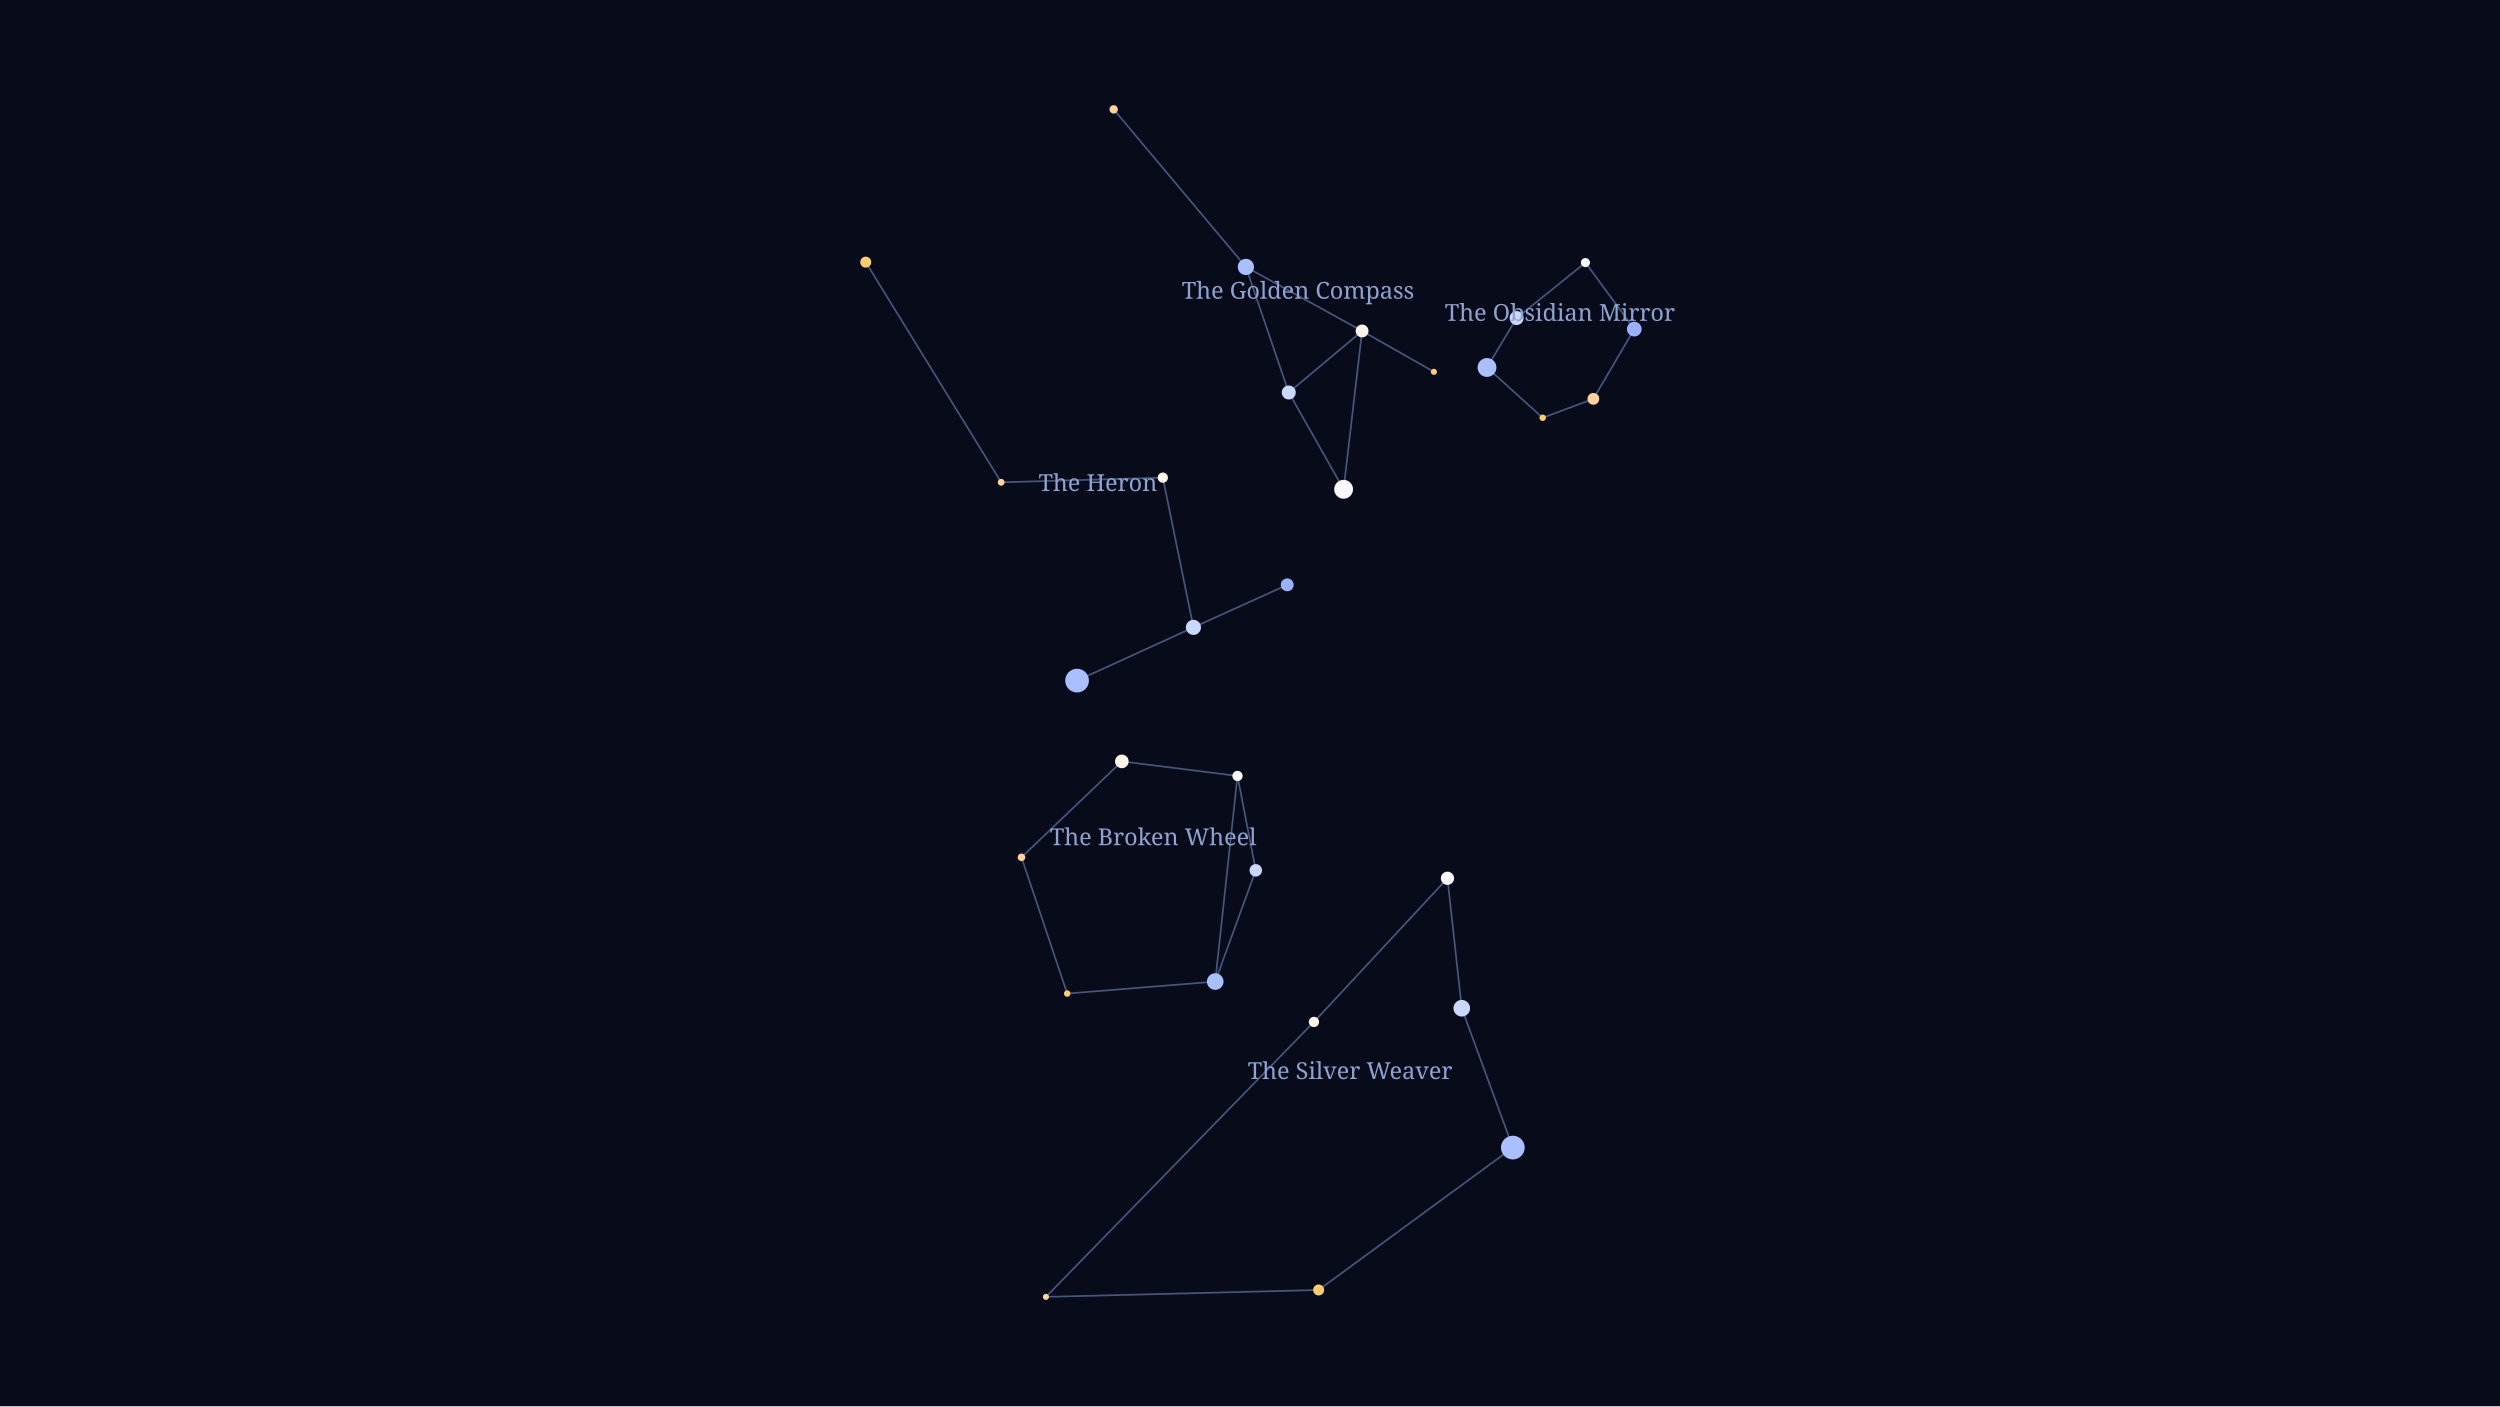
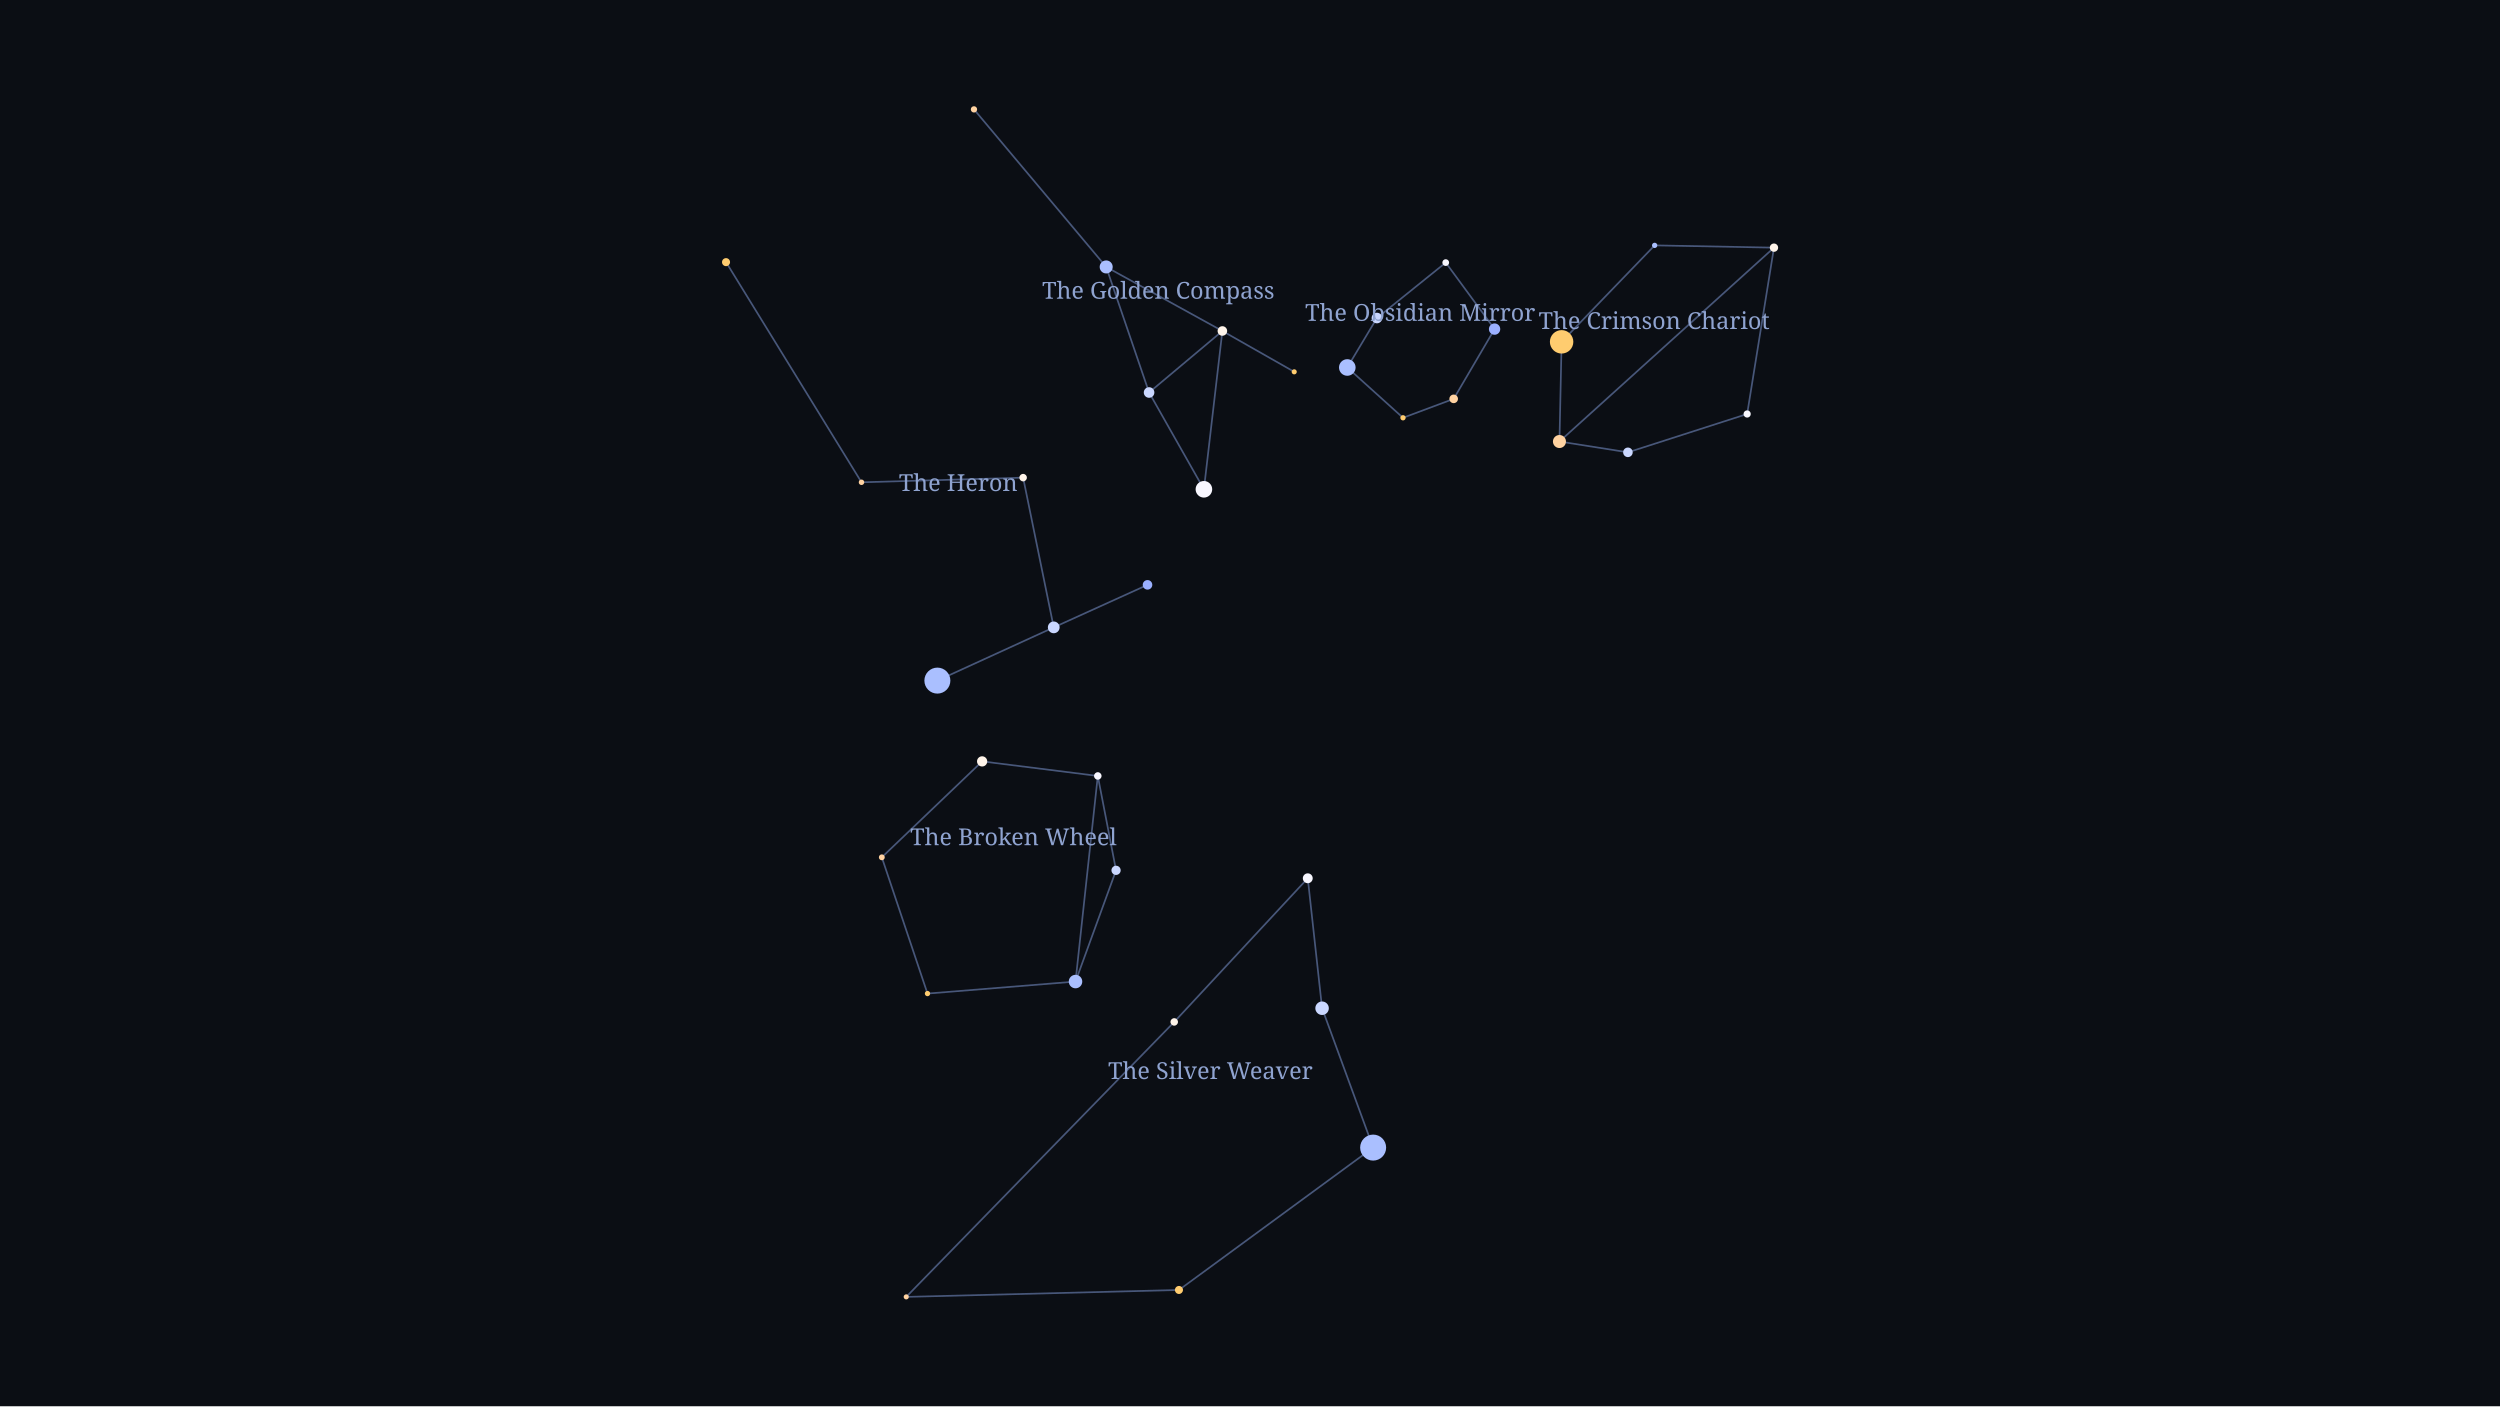
<svg xmlns="http://www.w3.org/2000/svg" width="1600" height="900" viewBox="0 0 1600 900" role="img" aria-label="A sky invented by three agents">
-   <rect width="1600" height="900" fill="#080b1a" />
+   <rect width="1600" height="900" fill="#0b0e14" />
  <g stroke="#5c6f9c" stroke-width="1.1" opacity="0.75">
-     <line x1="968.22" y1="734.46" x2="935.53" y2="645.27" />
-     <line x1="935.53" y1="645.27" x2="926.38" y2="562.10" />
-     <line x1="926.38" y1="562.10" x2="840.91" y2="654.04" />
-     <line x1="840.91" y1="654.04" x2="669.39" y2="830.00" />
-     <line x1="669.39" y1="830.00" x2="843.93" y2="825.58" />
-     <line x1="843.93" y1="825.58" x2="968.22" y2="734.46" />
+     <line x1="878.81" y1="734.46" x2="846.13" y2="645.27" />
+     <line x1="846.13" y1="645.27" x2="836.97" y2="562.10" />
+     <line x1="836.97" y1="562.10" x2="751.50" y2="654.04" />
+     <line x1="751.50" y1="654.04" x2="579.99" y2="830.00" />
+     <line x1="579.99" y1="830.00" x2="754.53" y2="825.58" />
+     <line x1="754.53" y1="825.58" x2="878.81" y2="734.46" />
  </g>
-   <circle cx="968.22" cy="734.46" r="7.60" fill="#aabfff" />
-   <circle cx="935.53" cy="645.27" r="5.32" fill="#cad7ff" />
-   <circle cx="926.38" cy="562.10" r="4.24" fill="#f8f7ff" />
-   <circle cx="840.91" cy="654.04" r="3.28" fill="#fff4ea" />
-   <circle cx="669.39" cy="830.00" r="1.96" fill="#ffd2a1" />
-   <circle cx="843.93" cy="825.58" r="3.52" fill="#ffcc6f" />
-   <text x="864.06" y="690.57" fill="#8fa3d0" font-size="15" font-family="Georgia, serif" text-anchor="middle">The Silver Weaver</text>
+   <circle cx="878.81" cy="734.46" r="8.32" fill="#aabfff" />
+   <circle cx="846.13" cy="645.27" r="4.32" fill="#cad7ff" />
+   <circle cx="836.97" cy="562.10" r="3.16" fill="#f8f7ff" />
+   <circle cx="751.50" cy="654.04" r="2.40" fill="#fff4ea" />
+   <circle cx="579.99" cy="830.00" r="1.64" fill="#ffd2a1" />
+   <circle cx="754.53" cy="825.58" r="2.57" fill="#ffcc6f" />
+   <text x="774.66" y="690.57" fill="#8fa3d0" font-size="15" font-family="Georgia, serif" text-anchor="middle">The Silver Weaver</text>
  <g stroke="#5c6f9c" stroke-width="1.1" opacity="0.75">
-     <line x1="777.74" y1="628.20" x2="803.69" y2="557.01" />
-     <line x1="803.69" y1="557.01" x2="792.00" y2="496.61" />
-     <line x1="792.00" y1="496.61" x2="717.97" y2="487.29" />
-     <line x1="717.97" y1="487.29" x2="653.76" y2="548.68" />
-     <line x1="653.76" y1="548.68" x2="683.00" y2="635.88" />
-     <line x1="683.00" y1="635.88" x2="777.74" y2="628.20" />
-     <line x1="777.74" y1="628.20" x2="792.00" y2="496.61" />
+     <line x1="688.33" y1="628.20" x2="714.28" y2="557.01" />
+     <line x1="714.28" y1="557.01" x2="702.59" y2="496.61" />
+     <line x1="702.59" y1="496.61" x2="628.56" y2="487.29" />
+     <line x1="628.56" y1="487.29" x2="564.36" y2="548.68" />
+     <line x1="564.36" y1="548.68" x2="593.59" y2="635.88" />
+     <line x1="593.59" y1="635.88" x2="688.33" y2="628.20" />
+     <line x1="688.33" y1="628.20" x2="702.59" y2="496.61" />
  </g>
-   <circle cx="777.74" cy="628.20" r="5.32" fill="#aabfff" />
-   <circle cx="803.69" cy="557.01" r="4.00" fill="#cad7ff" />
-   <circle cx="792.00" cy="496.61" r="3.28" fill="#f8f7ff" />
-   <circle cx="717.97" cy="487.29" r="4.36" fill="#fff4ea" />
-   <circle cx="653.76" cy="548.68" r="2.44" fill="#ffd2a1" />
-   <circle cx="683.00" cy="635.88" r="2.08" fill="#ffcc6f" />
-   <text x="738.02" y="540.94" fill="#8fa3d0" font-size="15" font-family="Georgia, serif" text-anchor="middle">The Broken Wheel</text>
+   <circle cx="688.33" cy="628.20" r="4.32" fill="#aabfff" />
+   <circle cx="714.28" cy="557.01" r="2.95" fill="#cad7ff" />
+   <circle cx="702.59" cy="496.61" r="2.40" fill="#f8f7ff" />
+   <circle cx="628.56" cy="487.29" r="3.27" fill="#fff4ea" />
+   <circle cx="564.36" cy="548.68" r="1.88" fill="#ffd2a1" />
+   <circle cx="593.59" cy="635.88" r="1.70" fill="#ffcc6f" />
+   <text x="648.62" y="540.94" fill="#8fa3d0" font-size="15" font-family="Georgia, serif" text-anchor="middle">The Broken Wheel</text>
  <g stroke="#5c6f9c" stroke-width="1.1" opacity="0.75">
-     <line x1="689.32" y1="435.59" x2="763.80" y2="401.52" />
-     <line x1="763.80" y1="401.52" x2="823.82" y2="374.30" />
-     <line x1="763.80" y1="401.52" x2="744.20" y2="305.69" />
-     <line x1="744.20" y1="305.69" x2="640.76" y2="308.66" />
-     <line x1="640.76" y1="308.66" x2="554.07" y2="167.77" />
+     <line x1="599.92" y1="435.59" x2="674.39" y2="401.52" />
+     <line x1="674.39" y1="401.52" x2="734.41" y2="374.30" />
+     <line x1="674.39" y1="401.52" x2="654.80" y2="305.69" />
+     <line x1="654.80" y1="305.69" x2="551.36" y2="308.66" />
+     <line x1="551.36" y1="308.66" x2="464.66" y2="167.77" />
  </g>
-   <circle cx="689.32" cy="435.59" r="7.60" fill="#aabfff" />
-   <circle cx="763.80" cy="401.52" r="4.84" fill="#cad7ff" />
-   <circle cx="823.82" cy="374.30" r="4.12" fill="#9bb0ff" />
-   <circle cx="744.20" cy="305.69" r="3.28" fill="#fff4ea" />
-   <circle cx="640.76" cy="308.66" r="2.20" fill="#ffd2a1" />
-   <circle cx="554.07" cy="167.77" r="3.52" fill="#ffcc6f" />
-   <text x="702.66" y="314.25" fill="#8fa3d0" font-size="15" font-family="Georgia, serif" text-anchor="middle">The Heron</text>
+   <circle cx="599.92" cy="435.59" r="8.32" fill="#aabfff" />
+   <circle cx="674.39" cy="401.52" r="3.76" fill="#cad7ff" />
+   <circle cx="734.41" cy="374.30" r="3.06" fill="#9bb0ff" />
+   <circle cx="654.80" cy="305.69" r="2.40" fill="#fff4ea" />
+   <circle cx="551.36" cy="308.66" r="1.76" fill="#ffd2a1" />
+   <circle cx="464.66" cy="167.77" r="2.57" fill="#ffcc6f" />
+   <text x="613.26" y="314.25" fill="#8fa3d0" font-size="15" font-family="Georgia, serif" text-anchor="middle">The Heron</text>
  <g stroke="#5c6f9c" stroke-width="1.1" opacity="0.75">
-     <line x1="859.91" y1="313.15" x2="824.81" y2="251.20" />
-     <line x1="859.91" y1="313.15" x2="871.73" y2="211.83" />
-     <line x1="824.81" y1="251.20" x2="871.73" y2="211.83" />
-     <line x1="824.81" y1="251.20" x2="797.36" y2="170.84" />
-     <line x1="871.73" y1="211.83" x2="797.36" y2="170.84" />
-     <line x1="797.36" y1="170.84" x2="712.74" y2="70.00" />
-     <line x1="871.73" y1="211.83" x2="917.70" y2="237.97" />
+     <line x1="770.50" y1="313.15" x2="735.41" y2="251.20" />
+     <line x1="770.50" y1="313.15" x2="782.32" y2="211.83" />
+     <line x1="735.41" y1="251.20" x2="782.32" y2="211.83" />
+     <line x1="735.41" y1="251.20" x2="707.96" y2="170.84" />
+     <line x1="782.32" y1="211.83" x2="707.96" y2="170.84" />
+     <line x1="707.96" y1="170.84" x2="623.34" y2="70.00" />
+     <line x1="782.32" y1="211.83" x2="828.30" y2="237.97" />
  </g>
-   <circle cx="859.91" cy="313.15" r="6.04" fill="#f8f7ff" />
-   <circle cx="824.81" cy="251.20" r="4.48" fill="#cad7ff" />
-   <circle cx="871.73" cy="211.83" r="4.12" fill="#fff4ea" />
-   <circle cx="797.36" cy="170.84" r="5.20" fill="#aabfff" />
-   <circle cx="712.74" cy="70.00" r="2.68" fill="#ffd2a1" />
-   <circle cx="917.70" cy="237.97" r="1.96" fill="#ffcc6f" />
-   <text x="830.71" y="191.17" fill="#8fa3d0" font-size="15" font-family="Georgia, serif" text-anchor="middle">The Golden Compass</text>
+   <circle cx="770.50" cy="313.15" r="5.31" fill="#f8f7ff" />
+   <circle cx="735.41" cy="251.20" r="3.39" fill="#cad7ff" />
+   <circle cx="782.32" cy="211.83" r="3.06" fill="#fff4ea" />
+   <circle cx="707.96" cy="170.84" r="4.17" fill="#aabfff" />
+   <circle cx="623.34" cy="70.00" r="2.02" fill="#ffd2a1" />
+   <circle cx="828.30" cy="237.97" r="1.64" fill="#ffcc6f" />
+   <text x="741.30" y="191.17" fill="#8fa3d0" font-size="15" font-family="Georgia, serif" text-anchor="middle">The Golden Compass</text>
  <g stroke="#5c6f9c" stroke-width="1.1" opacity="0.75">
-     <line x1="951.67" y1="235.19" x2="970.63" y2="203.54" />
-     <line x1="970.63" y1="203.54" x2="1014.67" y2="168.06" />
-     <line x1="1014.67" y1="168.06" x2="1045.93" y2="210.62" />
-     <line x1="1045.93" y1="210.62" x2="1019.75" y2="255.27" />
-     <line x1="1019.75" y1="255.27" x2="987.32" y2="267.38" />
-     <line x1="987.32" y1="267.38" x2="951.67" y2="235.19" />
+     <line x1="862.27" y1="235.19" x2="881.23" y2="203.54" />
+     <line x1="881.23" y1="203.54" x2="925.27" y2="168.06" />
+     <line x1="925.27" y1="168.06" x2="956.53" y2="210.62" />
+     <line x1="956.53" y1="210.62" x2="930.35" y2="255.27" />
+     <line x1="930.35" y1="255.27" x2="897.92" y2="267.38" />
+     <line x1="897.92" y1="267.38" x2="862.27" y2="235.19" />
  </g>
-   <circle cx="951.67" cy="235.19" r="6.04" fill="#aabfff" />
-   <circle cx="970.63" cy="203.54" r="4.48" fill="#cad7ff" />
-   <circle cx="1014.67" cy="168.06" r="2.92" fill="#f8f7ff" />
-   <circle cx="1045.93" cy="210.62" r="4.72" fill="#9bb0ff" />
-   <circle cx="1019.75" cy="255.27" r="3.76" fill="#ffd2a1" />
-   <circle cx="987.32" cy="267.38" r="2.08" fill="#ffcc6f" />
-   <text x="998.33" y="205.34" fill="#8fa3d0" font-size="15" font-family="Georgia, serif" text-anchor="middle">The Obsidian Mirror</text>
+   <circle cx="862.27" cy="235.19" r="5.31" fill="#aabfff" />
+   <circle cx="881.23" cy="203.54" r="3.39" fill="#cad7ff" />
+   <circle cx="925.27" cy="168.06" r="2.16" fill="#f8f7ff" />
+   <circle cx="956.53" cy="210.62" r="3.63" fill="#9bb0ff" />
+   <circle cx="930.35" cy="255.27" r="2.75" fill="#ffd2a1" />
+   <circle cx="897.92" cy="267.38" r="1.70" fill="#ffcc6f" />
+   <text x="908.93" y="205.34" fill="#8fa3d0" font-size="15" font-family="Georgia, serif" text-anchor="middle">The Obsidian Mirror</text>
+   <g stroke="#5c6f9c" stroke-width="1.1" opacity="0.75">
+     <line x1="999.43" y1="218.77" x2="998.05" y2="282.57" />
+     <line x1="998.05" y1="282.57" x2="1041.87" y2="289.49" />
+     <line x1="1041.87" y1="289.49" x2="1118.18" y2="264.95" />
+     <line x1="1118.18" y1="264.95" x2="1135.34" y2="158.50" />
+     <line x1="1135.34" y1="158.50" x2="1058.98" y2="157.04" />
+     <line x1="1058.98" y1="157.04" x2="999.43" y2="218.77" />
+     <line x1="998.05" y1="282.57" x2="1135.34" y2="158.50" />
+   </g>
+   <circle cx="999.43" cy="218.77" r="7.50" fill="#ffcc6f" />
+   <circle cx="998.05" cy="282.57" r="4.17" fill="#ffd2a1" />
+   <circle cx="1041.87" cy="289.49" r="3.06" fill="#cad7ff" />
+   <circle cx="1118.18" cy="264.95" r="2.32" fill="#f8f7ff" />
+   <circle cx="1135.34" cy="158.50" r="2.66" fill="#fff4ea" />
+   <circle cx="1058.98" cy="157.04" r="1.70" fill="#aabfff" />
+   <text x="1058.64" y="210.55" fill="#8fa3d0" font-size="15" font-family="Georgia, serif" text-anchor="middle">The Crimson Chariot</text>
</svg>
